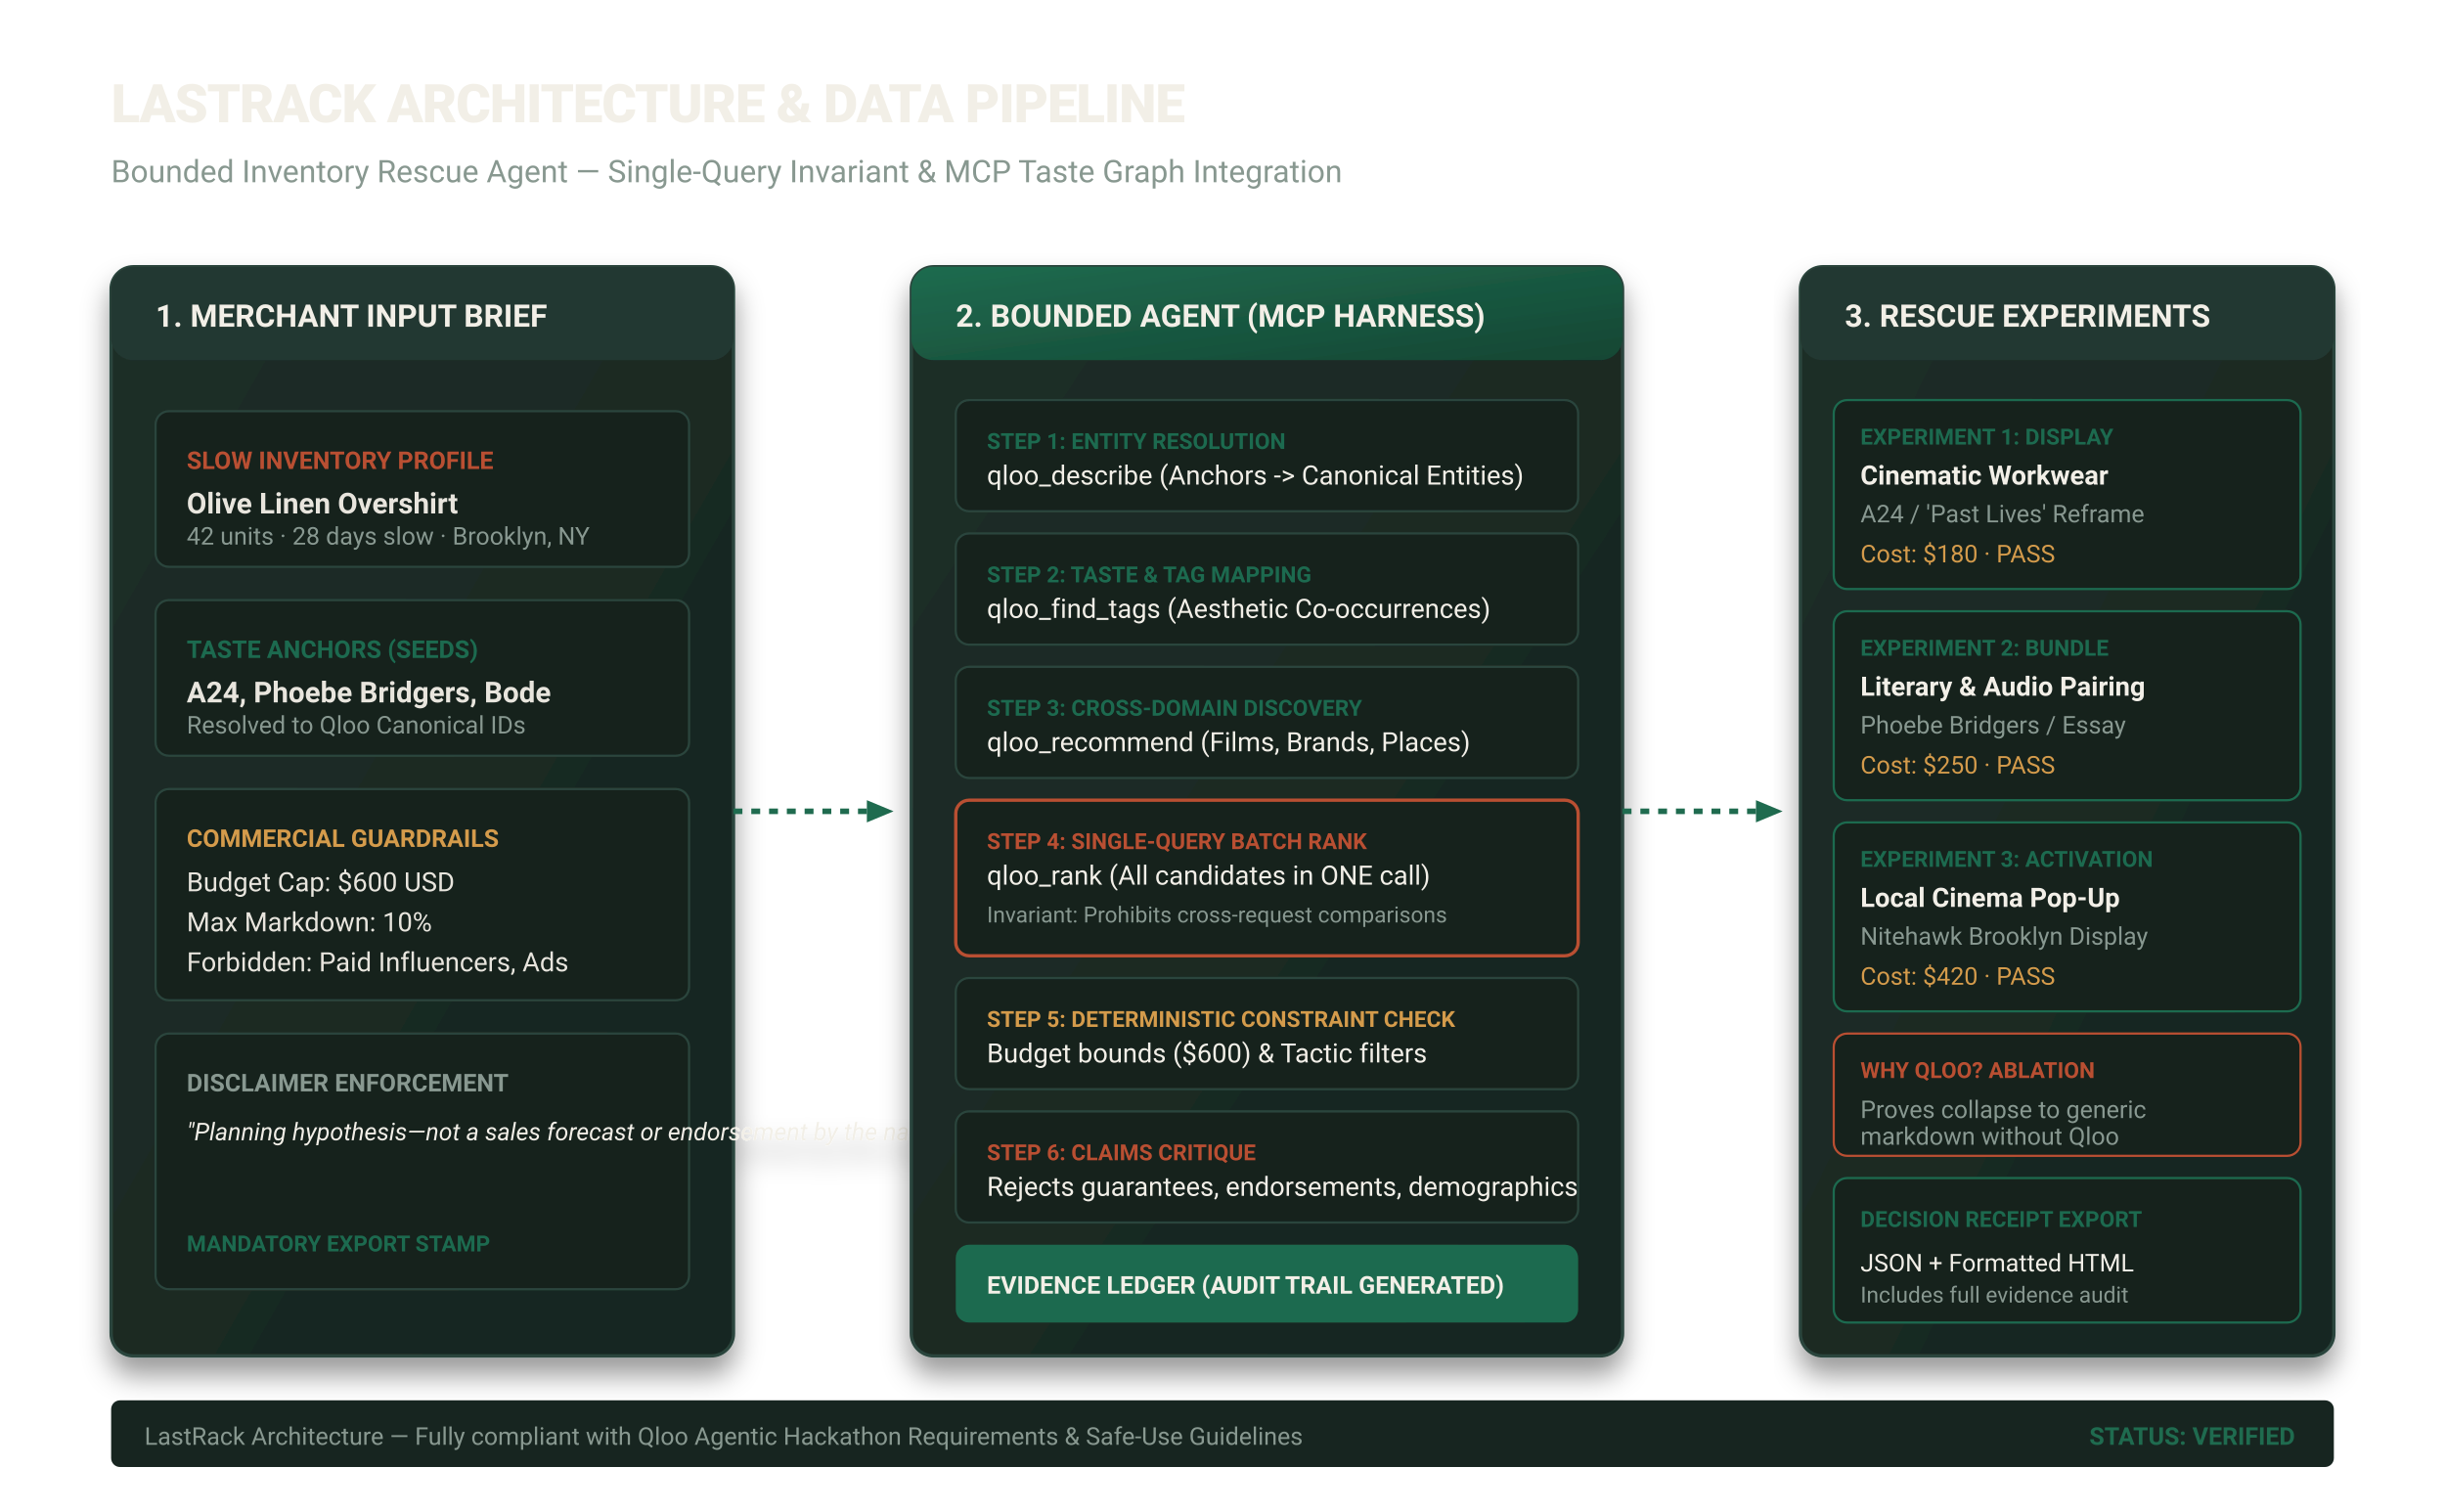
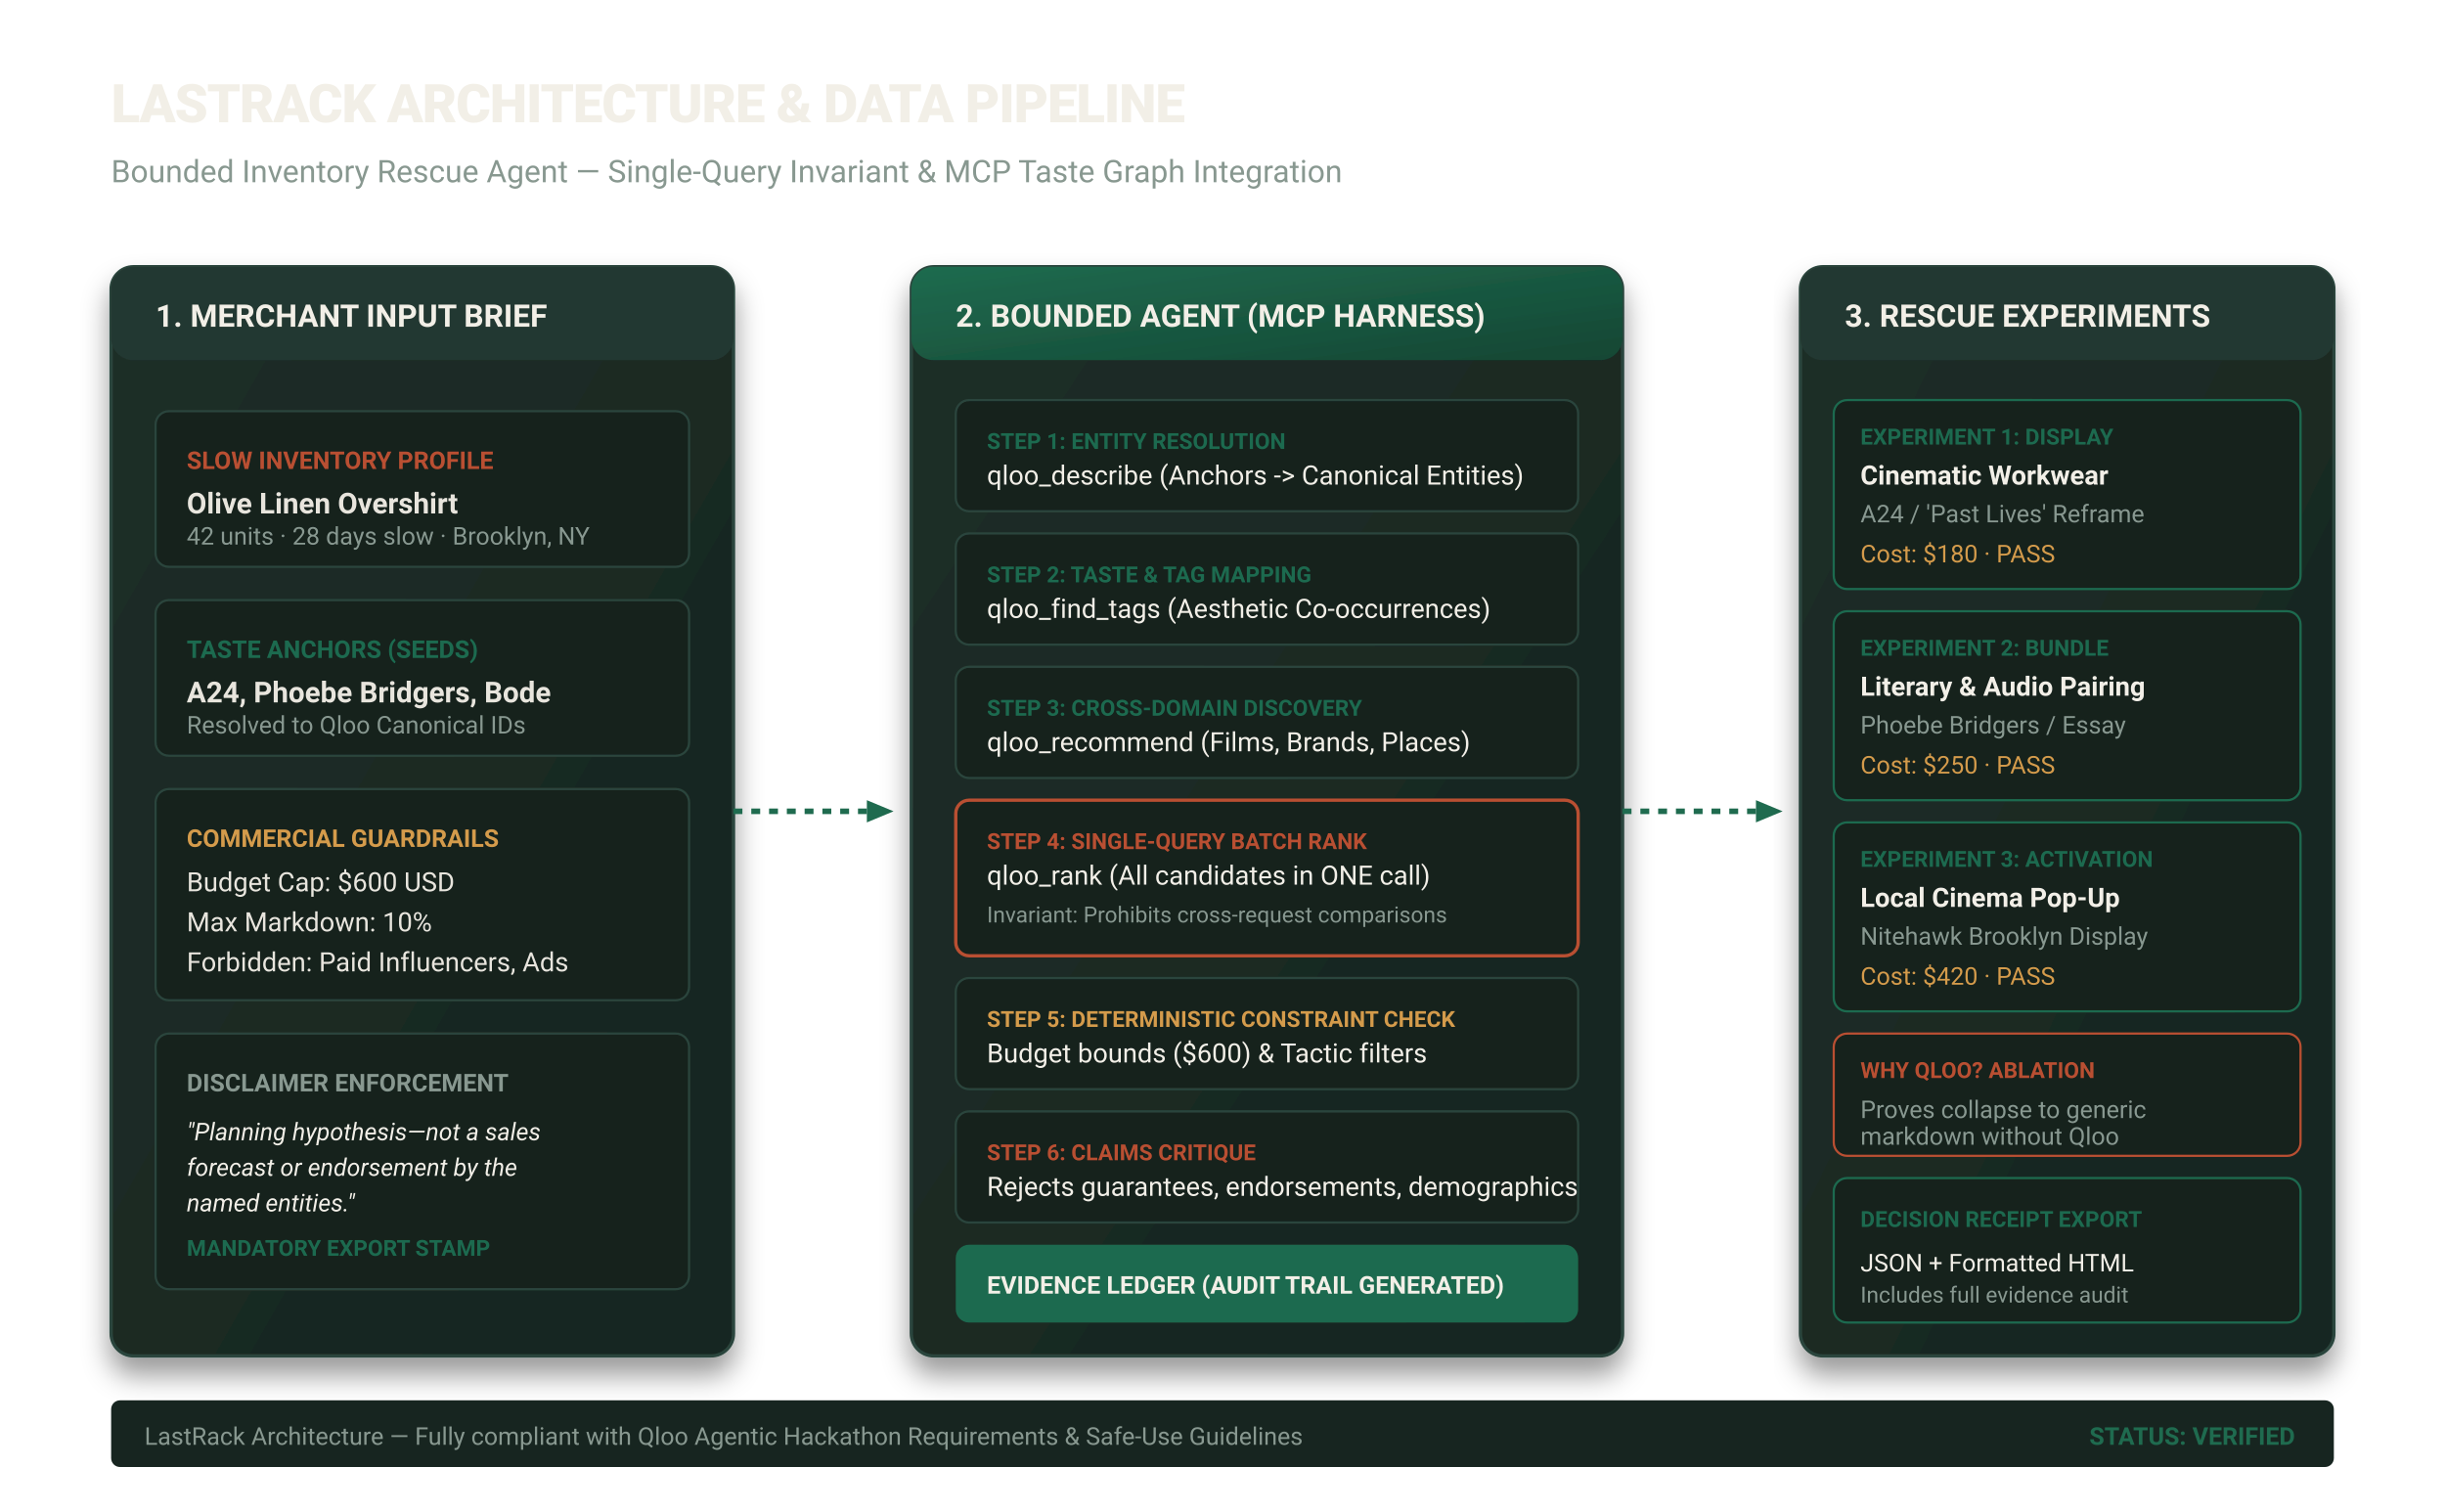
<svg xmlns="http://www.w3.org/2000/svg" viewBox="0 0 1100 680" width="100%" height="100%" style="background-color: #14201C; font-family: -apple-system, BlinkMacSystemFont, 'Segoe UI', Roboto, sans-serif;">
  <defs>
    <linearGradient id="primaryGrad" x1="0%" y1="0%" x2="100%" y2="100%">
      <stop offset="0%" stop-color="#1F6B4F" />
      <stop offset="100%" stop-color="#144633" />
    </linearGradient>
    <linearGradient id="accentGrad" x1="0%" y1="0%" x2="100%" y2="100%">
      <stop offset="0%" stop-color="#B94F32" />
      <stop offset="100%" stop-color="#8C3A24" />
    </linearGradient>
    <linearGradient id="cardGrad" x1="0%" y1="0%" x2="100%" y2="100%">
      <stop offset="0%" stop-color="#1D2E28" />
      <stop offset="100%" stop-color="#172520" />
    </linearGradient>
    <filter id="shadow" x="-5%" y="-5%" width="110%" height="110%">
      <feDropShadow dx="0" dy="8" stdDeviation="6" flood-color="#000000" flood-opacity="0.4" />
    </filter>
  </defs>
  <text x="50" y="55" fill="#F2EFE7" font-size="24" font-weight="800" letter-spacing="-0.5">LASTRACK ARCHITECTURE &amp; DATA PIPELINE</text>
  <text x="50" y="82" fill="#889890" font-size="14">Bounded Inventory Rescue Agent — Single-Query Invariant &amp; MCP Taste Graph Integration</text>
  <g transform="translate(50, 120)" filter="url(#shadow)">
    <rect width="280" height="490" rx="10" fill="url(#cardGrad)" stroke="#2C453C" stroke-width="1.5" />
    <rect width="280" height="42" rx="10" fill="#243831" />
    <text x="20" y="27" fill="#F2EFE7" font-size="14" font-weight="700">1. MERCHANT INPUT BRIEF</text>
    <g transform="translate(20, 65)">
      <rect width="240" height="70" rx="6" fill="#14201C" stroke="#2C453C" />
      <text x="14" y="26" fill="#B94F32" font-size="11" font-weight="700">SLOW INVENTORY PROFILE</text>
      <text x="14" y="46" fill="#E8E5DD" font-size="13" font-weight="600">Olive Linen Overshirt</text>
      <text x="14" y="60" fill="#889890" font-size="11">42 units · 28 days slow · Brooklyn, NY</text>
    </g>
    <g transform="translate(20, 150)">
      <rect width="240" height="70" rx="6" fill="#14201C" stroke="#2C453C" />
      <text x="14" y="26" fill="#1F6B4F" font-size="11" font-weight="700">TASTE ANCHORS (SEEDS)</text>
      <text x="14" y="46" fill="#E8E5DD" font-size="13" font-weight="600">A24, Phoebe Bridgers, Bode</text>
      <text x="14" y="60" fill="#889890" font-size="11">Resolved to Qloo Canonical IDs</text>
    </g>
    <g transform="translate(20, 235)">
      <rect width="240" height="95" rx="6" fill="#14201C" stroke="#2C453C" />
      <text x="14" y="26" fill="#D49B4B" font-size="11" font-weight="700">COMMERCIAL GUARDRAILS</text>
      <text x="14" y="46" fill="#E8E5DD" font-size="12">Budget Cap: $600 USD</text>
      <text x="14" y="64" fill="#E8E5DD" font-size="12">Max Markdown: 10%</text>
      <text x="14" y="82" fill="#E8E5DD" font-size="12">Forbidden: Paid Influencers, Ads</text>
    </g>
    <g transform="translate(20, 345)">
      <rect width="240" height="115" rx="6" fill="#14201C" stroke="#2C453C" />
      <text x="14" y="26" fill="#889890" font-size="11" font-weight="700">DISCLAIMER ENFORCEMENT</text>
-       <text x="14" y="48" fill="#F2EFE7" font-size="11" font-style="italic">"Planning hypothesis—not a sales forecast or endorsement by the named entities."</text>
-       <text x="14" y="98" fill="#1F6B4F" font-size="10" font-weight="600">MANDATORY EXPORT STAMP</text>
+       <text fill="#F2EFE7" font-size="11" font-style="italic">
+         <tspan x="14" y="48">"Planning hypothesis—not a sales</tspan>
+         <tspan x="14" y="64">forecast or endorsement by the</tspan>
+         <tspan x="14" y="80">named entities."</tspan>
+       </text>
+       <text x="14" y="100" fill="#1F6B4F" font-size="10" font-weight="600">MANDATORY EXPORT STAMP</text>
    </g>
  </g>
  <path d="M 330 365 L 390 365" stroke="#1F6B4F" stroke-width="2.5" stroke-dasharray="4 4" fill="none" />
  <polygon points="390,360 402,365 390,370" fill="#1F6B4F" />
  <g transform="translate(410, 120)" filter="url(#shadow)">
    <rect width="320" height="490" rx="10" fill="url(#cardGrad)" stroke="#2C453C" stroke-width="1.5" />
    <rect width="320" height="42" rx="10" fill="url(#primaryGrad)" />
    <text x="20" y="27" fill="#F2EFE7" font-size="14" font-weight="700">2. BOUNDED AGENT (MCP HARNESS)</text>
    <g transform="translate(20, 60)">
      <rect width="280" height="50" rx="6" fill="#14201C" stroke="#2C453C" />
      <text x="14" y="22" fill="#1F6B4F" font-size="10" font-weight="700">STEP 1: ENTITY RESOLUTION</text>
      <text x="14" y="38" fill="#F2EFE7" font-size="12">qloo_describe (Anchors -&gt; Canonical Entities)</text>
    </g>
    <g transform="translate(20, 120)">
      <rect width="280" height="50" rx="6" fill="#14201C" stroke="#2C453C" />
      <text x="14" y="22" fill="#1F6B4F" font-size="10" font-weight="700">STEP 2: TASTE &amp; TAG MAPPING</text>
      <text x="14" y="38" fill="#F2EFE7" font-size="12">qloo_find_tags (Aesthetic Co-occurrences)</text>
    </g>
    <g transform="translate(20, 180)">
      <rect width="280" height="50" rx="6" fill="#14201C" stroke="#2C453C" />
      <text x="14" y="22" fill="#1F6B4F" font-size="10" font-weight="700">STEP 3: CROSS-DOMAIN DISCOVERY</text>
      <text x="14" y="38" fill="#F2EFE7" font-size="12">qloo_recommend (Films, Brands, Places)</text>
    </g>
    <g transform="translate(20, 240)">
      <rect width="280" height="70" rx="6" fill="#14201C" stroke="#B94F32" stroke-width="1.5" />
      <text x="14" y="22" fill="#B94F32" font-size="10" font-weight="700">STEP 4: SINGLE-QUERY BATCH RANK</text>
      <text x="14" y="38" fill="#F2EFE7" font-size="12">qloo_rank (All candidates in ONE call)</text>
      <text x="14" y="55" fill="#889890" font-size="10">Invariant: Prohibits cross-request comparisons</text>
    </g>
    <g transform="translate(20, 320)">
      <rect width="280" height="50" rx="6" fill="#14201C" stroke="#2C453C" />
      <text x="14" y="22" fill="#D49B4B" font-size="10" font-weight="700">STEP 5: DETERMINISTIC CONSTRAINT CHECK</text>
      <text x="14" y="38" fill="#F2EFE7" font-size="12">Budget bounds ($600) &amp; Tactic filters</text>
    </g>
    <g transform="translate(20, 380)">
      <rect width="280" height="50" rx="6" fill="#14201C" stroke="#2C453C" />
      <text x="14" y="22" fill="#B94F32" font-size="10" font-weight="700">STEP 6: CLAIMS CRITIQUE</text>
      <text x="14" y="38" fill="#F2EFE7" font-size="12">Rejects guarantees, endorsements, demographics</text>
    </g>
    <g transform="translate(20, 440)">
      <rect width="280" height="35" rx="6" fill="#1F6B4F" />
      <text x="14" y="22" fill="#F2EFE7" font-size="11" font-weight="700">EVIDENCE LEDGER (AUDIT TRAIL GENERATED)</text>
    </g>
  </g>
  <path d="M 730 365 L 790 365" stroke="#1F6B4F" stroke-width="2.5" stroke-dasharray="4 4" fill="none" />
  <polygon points="790,360 802,365 790,370" fill="#1F6B4F" />
  <g transform="translate(810, 120)" filter="url(#shadow)">
    <rect width="240" height="490" rx="10" fill="url(#cardGrad)" stroke="#2C453C" stroke-width="1.5" />
    <rect width="240" height="42" rx="10" fill="#243831" />
    <text x="20" y="27" fill="#F2EFE7" font-size="14" font-weight="700">3. RESCUE EXPERIMENTS</text>
    <g transform="translate(15, 60)">
      <rect width="210" height="85" rx="6" fill="#14201C" stroke="#1F6B4F" />
      <text x="12" y="20" fill="#1F6B4F" font-size="10" font-weight="700">EXPERIMENT 1: DISPLAY</text>
      <text x="12" y="38" fill="#F2EFE7" font-size="12" font-weight="600">Cinematic Workwear</text>
      <text x="12" y="55" fill="#889890" font-size="11">A24 / 'Past Lives' Reframe</text>
      <text x="12" y="73" fill="#D49B4B" font-size="11">Cost: $180 · PASS</text>
    </g>
    <g transform="translate(15, 155)">
      <rect width="210" height="85" rx="6" fill="#14201C" stroke="#1F6B4F" />
      <text x="12" y="20" fill="#1F6B4F" font-size="10" font-weight="700">EXPERIMENT 2: BUNDLE</text>
      <text x="12" y="38" fill="#F2EFE7" font-size="12" font-weight="600">Literary &amp; Audio Pairing</text>
      <text x="12" y="55" fill="#889890" font-size="11">Phoebe Bridgers / Essay</text>
      <text x="12" y="73" fill="#D49B4B" font-size="11">Cost: $250 · PASS</text>
    </g>
    <g transform="translate(15, 250)">
      <rect width="210" height="85" rx="6" fill="#14201C" stroke="#1F6B4F" />
      <text x="12" y="20" fill="#1F6B4F" font-size="10" font-weight="700">EXPERIMENT 3: ACTIVATION</text>
      <text x="12" y="38" fill="#F2EFE7" font-size="12" font-weight="600">Local Cinema Pop-Up</text>
      <text x="12" y="55" fill="#889890" font-size="11">Nitehawk Brooklyn Display</text>
      <text x="12" y="73" fill="#D49B4B" font-size="11">Cost: $420 · PASS</text>
    </g>
    <g transform="translate(15, 345)">
      <rect width="210" height="55" rx="6" fill="#14201C" stroke="#B94F32" />
      <text x="12" y="20" fill="#B94F32" font-size="10" font-weight="700">WHY QLOO? ABLATION</text>
      <text x="12" y="38" fill="#889890" font-size="11">Proves collapse to generic</text>
      <text x="12" y="50" fill="#889890" font-size="11">markdown without Qloo</text>
    </g>
    <g transform="translate(15, 410)">
      <rect width="210" height="65" rx="6" fill="#14201C" stroke="#1F6B4F" />
      <text x="12" y="22" fill="#1F6B4F" font-size="10" font-weight="700">DECISION RECEIPT EXPORT</text>
      <text x="12" y="42" fill="#F2EFE7" font-size="11">JSON + Formatted HTML</text>
      <text x="12" y="56" fill="#889890" font-size="10">Includes full evidence audit</text>
    </g>
  </g>
  <rect x="50" y="630" width="1000" height="30" rx="4" fill="#172520" />
  <text x="65" y="650" fill="#889890" font-size="11">LastRack Architecture — Fully compliant with Qloo Agentic Hackathon Requirements &amp; Safe-Use Guidelines</text>
  <text x="940" y="650" fill="#1F6B4F" font-size="11" font-weight="700">STATUS: VERIFIED</text>
</svg>
